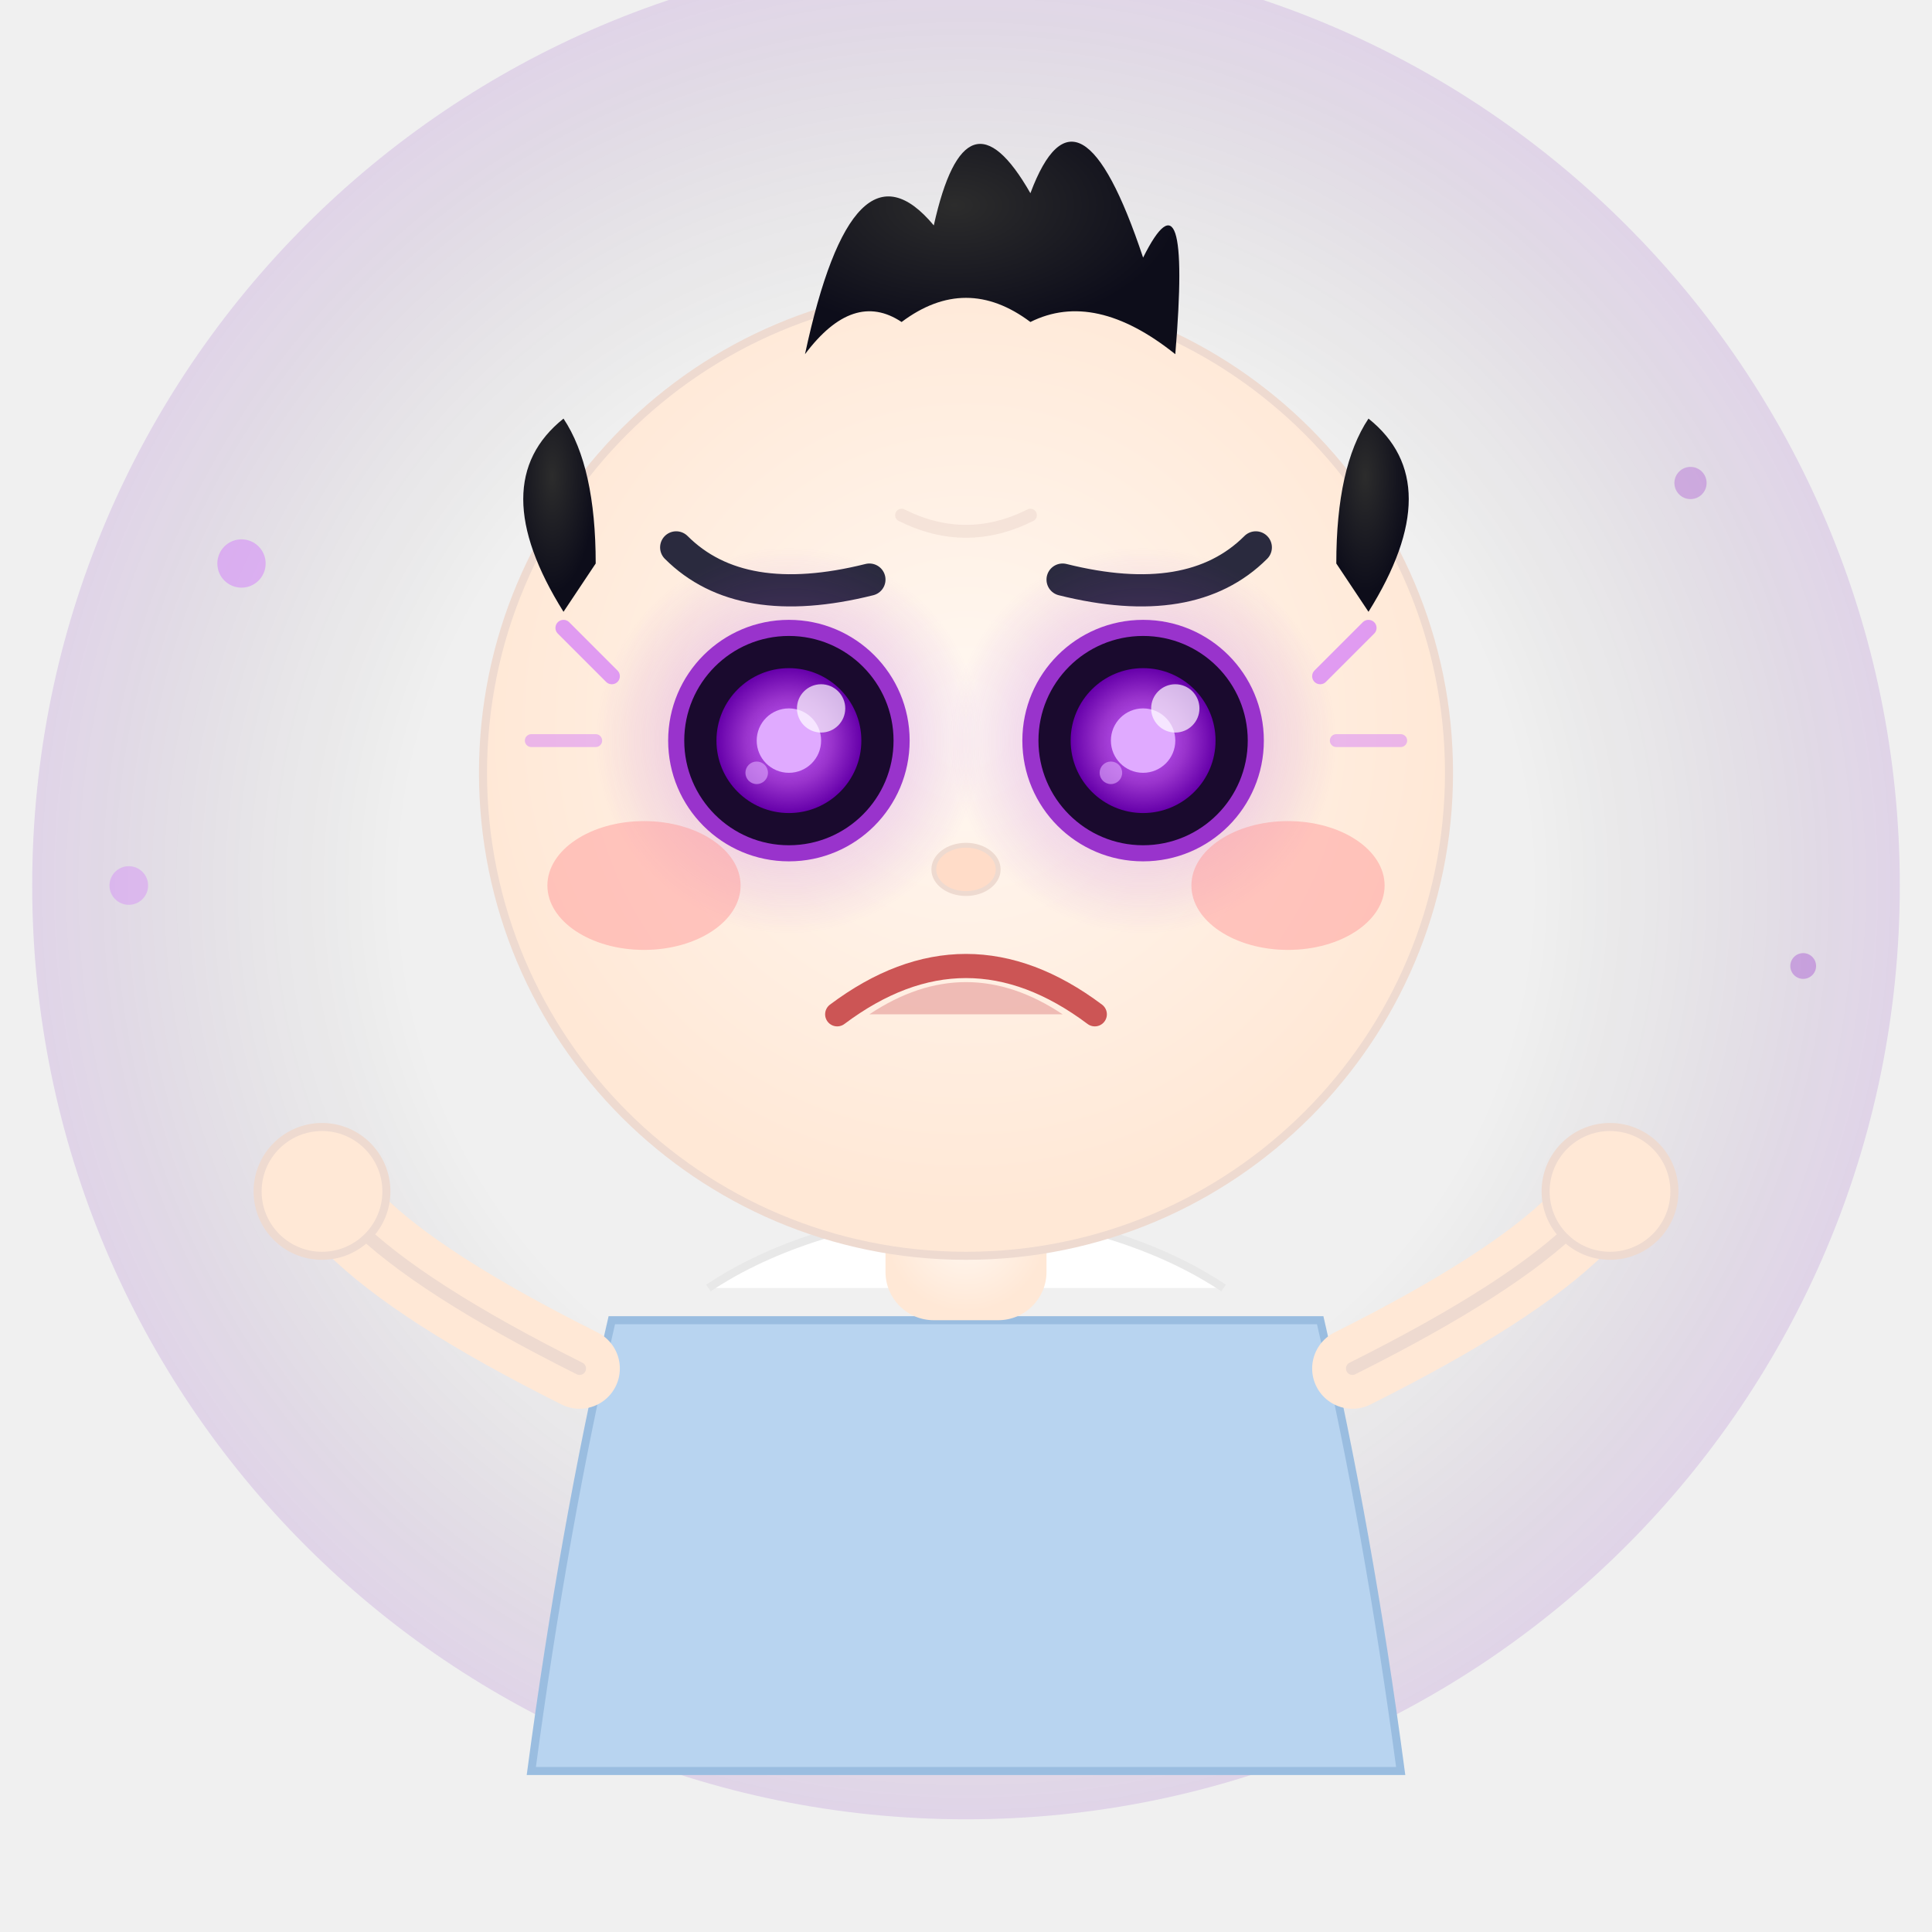
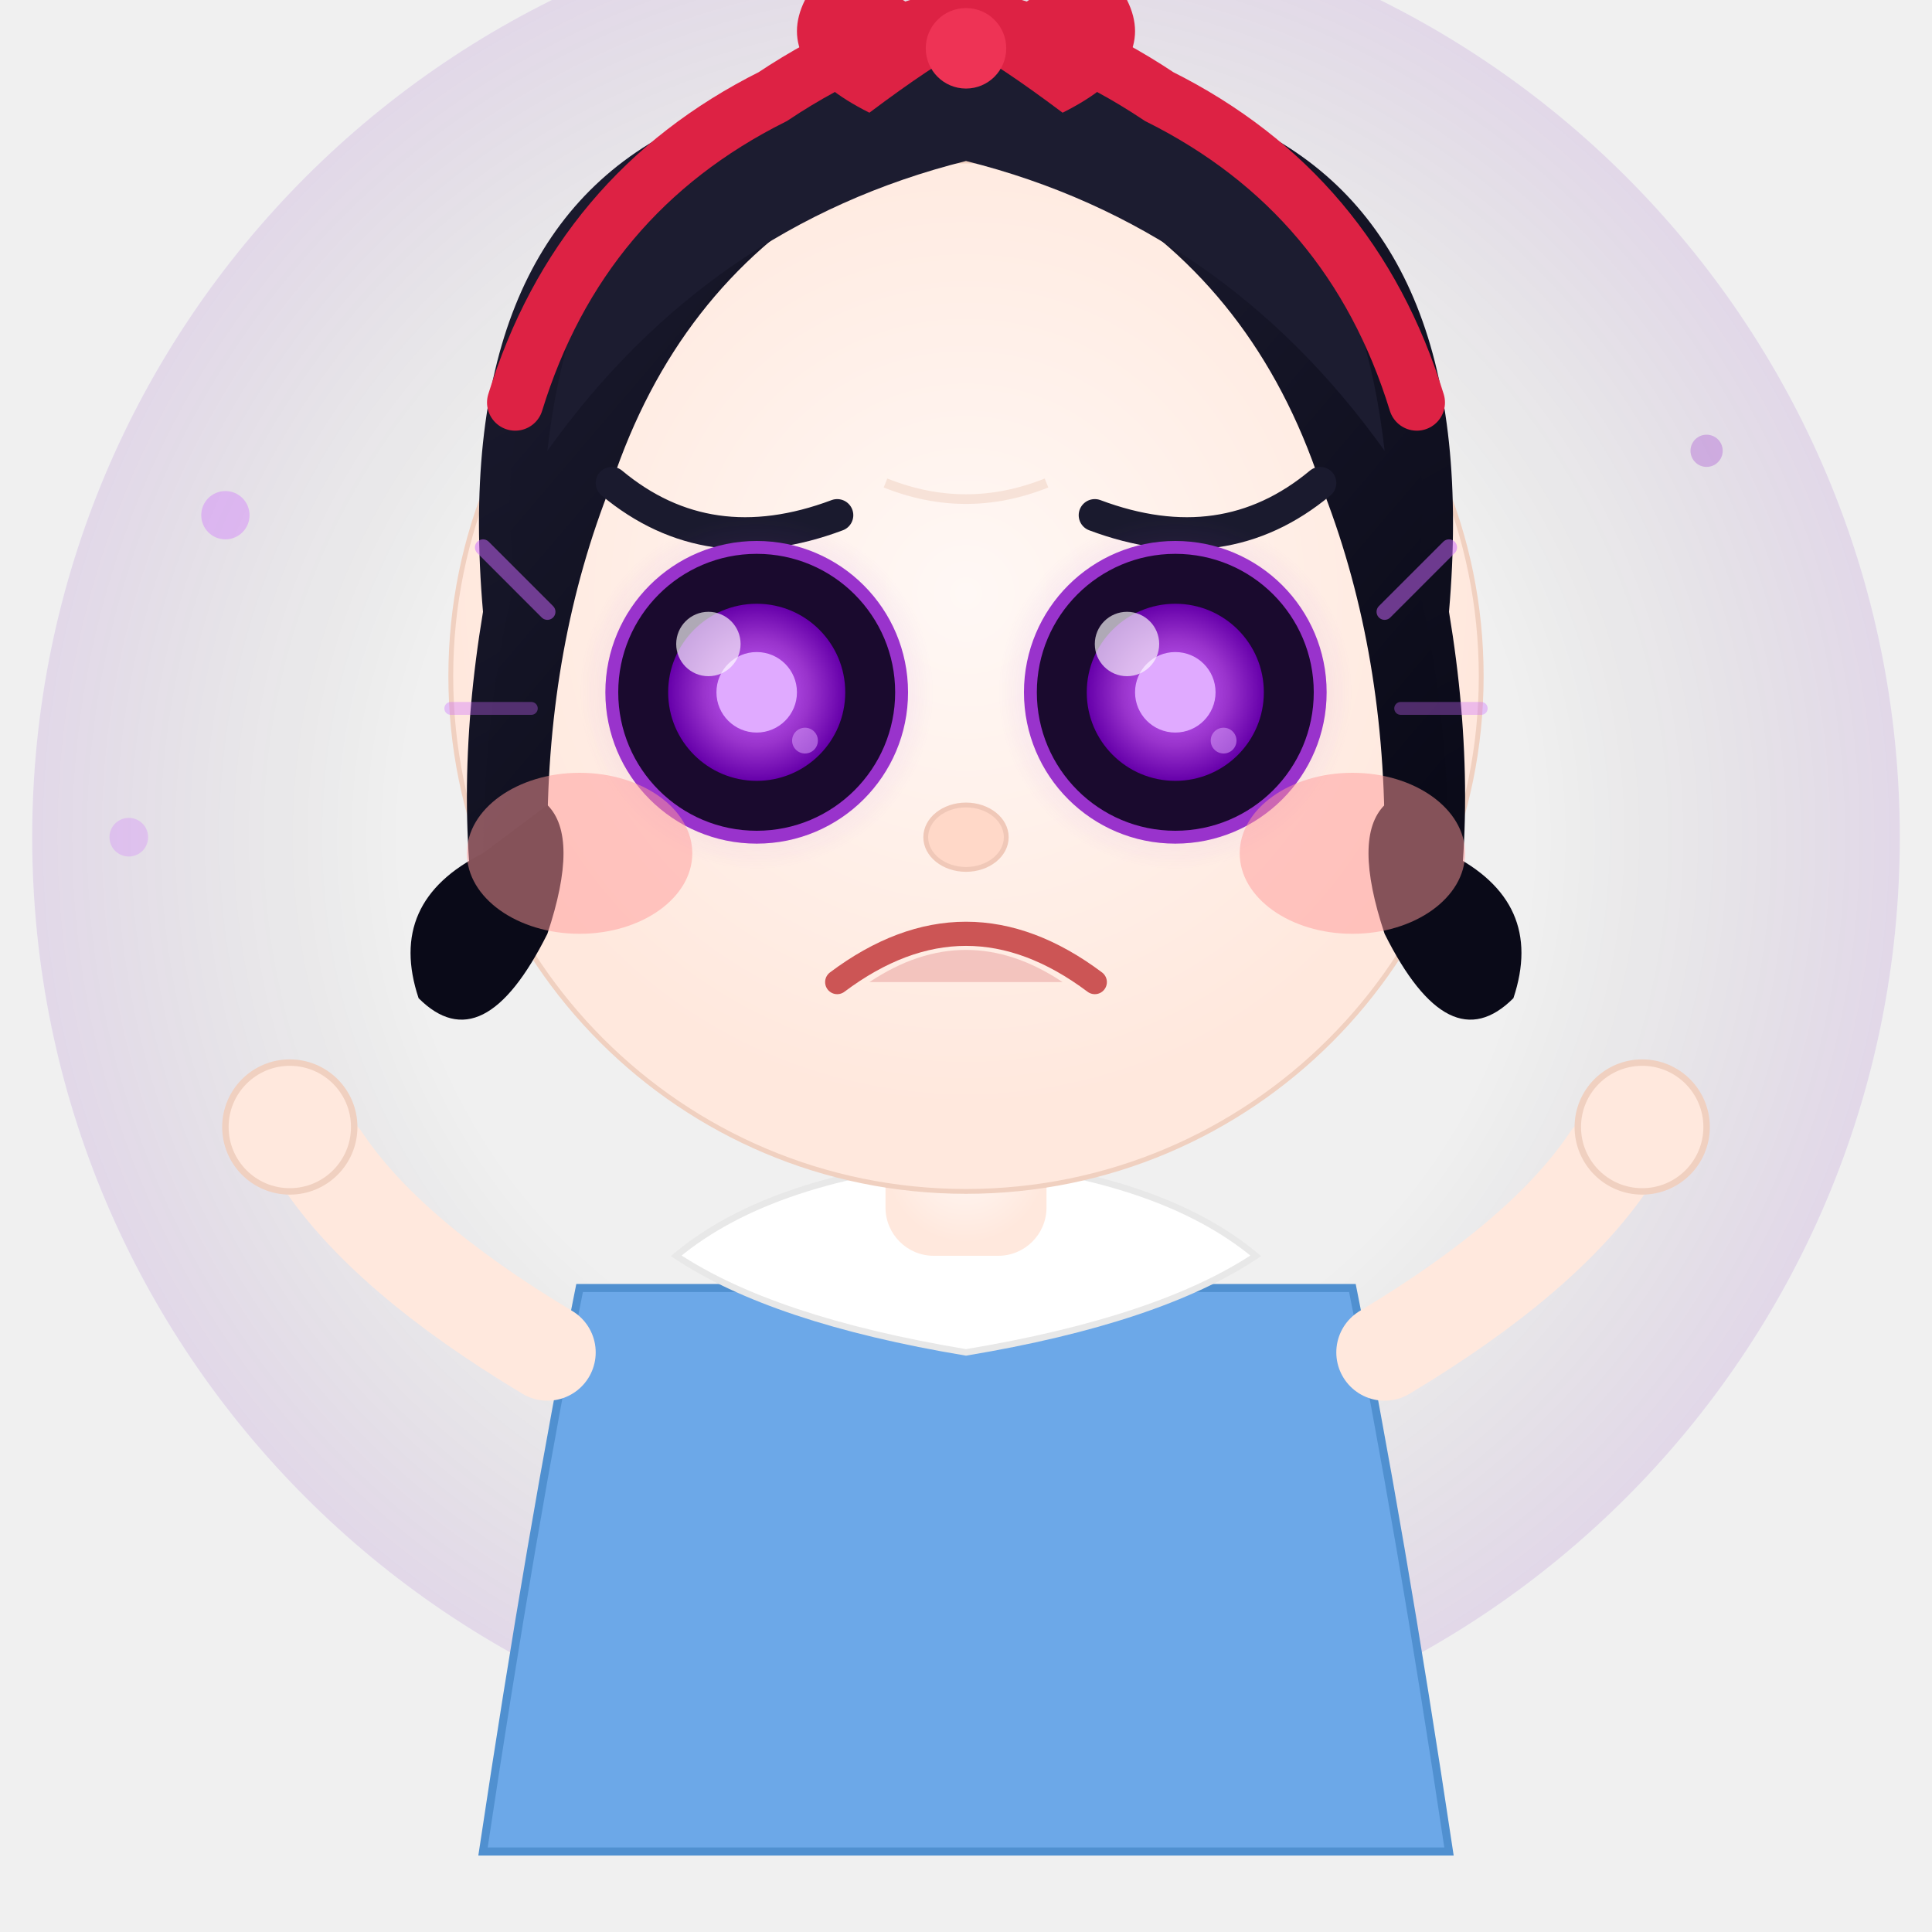
<svg xmlns="http://www.w3.org/2000/svg" viewBox="0 0 120 120" width="120" height="120">
  <defs>
-     <radialGradient id="babySkinA" cx="50%" cy="45%" r="50%">
-       <stop offset="0%" stop-color="#FFF8F2" />
-       <stop offset="100%" stop-color="#FFE8D6" />
+     <radialGradient id="bSkinA" cx="50%" cy="42%" r="50%">
+       <stop offset="0%" stop-color="#FFF8F5" />
+       <stop offset="100%" stop-color="#FFE8DD" />
    </radialGradient>
-     <radialGradient id="babyHairGradA" cx="40%" cy="30%" r="60%">
-       <stop offset="0%" stop-color="#2C2C2C" />
-       <stop offset="100%" stop-color="#0D0D1A" />
-     </radialGradient>
+     <linearGradient id="bHairA" x1="20%" y1="0%" x2="80%" y2="100%">
+       <stop offset="0%" stop-color="#1C1C30" />
+       <stop offset="100%" stop-color="#0A0A18" />
+     </linearGradient>
    <radialGradient id="purpleGlow" cx="50%" cy="50%" r="50%">
      <stop offset="0%" stop-color="#CC66FF" />
      <stop offset="60%" stop-color="#9933CC" />
      <stop offset="100%" stop-color="#6600AA" />
    </radialGradient>
    <radialGradient id="outerGlow" cx="50%" cy="50%" r="50%">
-       <stop offset="0%" stop-color="#CC66FF" stop-opacity="0.4" />
+       <stop offset="0%" stop-color="#CC66FF" stop-opacity="0.35" />
      <stop offset="100%" stop-color="#9933CC" stop-opacity="0" />
    </radialGradient>
    <radialGradient id="darkAura" cx="50%" cy="50%" r="50%">
      <stop offset="60%" stop-color="transparent" />
-       <stop offset="100%" stop-color="#6600AA" stop-opacity="0.12" />
+       <stop offset="100%" stop-color="#6600AA" stop-opacity="0.1" />
    </radialGradient>
  </defs>
-   <circle cx="60" cy="55" r="58" fill="url(#darkAura)" />
-   <path d="M38 82 Q35 95 33 110 L87 110 Q85 95 82 82 Z" fill="#B8D4F0" stroke="#9ABDE0" stroke-width="0.5" />
-   <path d="M44 80 Q50 76 60 75 Q70 76 76 80" fill="white" stroke="#E8E8E8" stroke-width="0.5" />
-   <rect x="55" y="72" width="10" height="10" rx="3" fill="url(#babySkinA)" />
-   <circle cx="60" cy="48" r="30" fill="url(#babySkinA)" stroke="#EEDAD0" stroke-width="0.5" />
-   <path d="M50 22 Q53 8 58 14 Q60 5 64 12 Q67 4 71 16 Q74 10 73 22 Q68 18 64 20 Q60 17 56 20 Q53 18 50 22 Z" fill="url(#babyHairGradA)" />
-   <path d="M35 38 Q30 30 35 26 Q37 29 37 35 Z" fill="url(#babyHairGradA)" />
-   <path d="M85 38 Q90 30 85 26 Q83 29 83 35 Z" fill="url(#babyHairGradA)" />
-   <path d="M42 34 Q46 38 54 36" fill="none" stroke="#2A2A3E" stroke-width="2" stroke-linecap="round" />
-   <path d="M66 36 Q74 38 78 34" fill="none" stroke="#2A2A3E" stroke-width="2" stroke-linecap="round" />
-   <path d="M56 32 Q60 34 64 32" fill="none" stroke="#EEDAD0" stroke-width="0.8" stroke-linecap="round" opacity="0.6" />
-   <ellipse cx="49" cy="46" rx="12" ry="12" fill="url(#outerGlow)" />
-   <ellipse cx="71" cy="46" rx="12" ry="12" fill="url(#outerGlow)" />
-   <ellipse cx="49" cy="46" rx="7" ry="7" fill="#1A0A2E" stroke="#9933CC" stroke-width="1" />
-   <circle cx="49" cy="46" r="4.5" fill="url(#purpleGlow)" />
-   <circle cx="49" cy="46" r="2" fill="#E0AAFF" />
-   <circle cx="51" cy="44" r="1.5" fill="white" opacity="0.7" />
-   <circle cx="47" cy="48" r="0.7" fill="#E0AAFF" opacity="0.6" />
-   <ellipse cx="71" cy="46" rx="7" ry="7" fill="#1A0A2E" stroke="#9933CC" stroke-width="1" />
-   <circle cx="71" cy="46" r="4.5" fill="url(#purpleGlow)" />
-   <circle cx="71" cy="46" r="2" fill="#E0AAFF" />
-   <circle cx="73" cy="44" r="1.5" fill="white" opacity="0.7" />
-   <circle cx="69" cy="48" r="0.7" fill="#E0AAFF" opacity="0.6" />
-   <line x1="38" y1="42" x2="35" y2="39" stroke="#CC66FF" stroke-width="1" stroke-linecap="round" opacity="0.6" />
-   <line x1="37" y1="46" x2="33" y2="46" stroke="#CC66FF" stroke-width="0.8" stroke-linecap="round" opacity="0.4" />
-   <line x1="82" y1="42" x2="85" y2="39" stroke="#CC66FF" stroke-width="1" stroke-linecap="round" opacity="0.6" />
-   <line x1="83" y1="46" x2="87" y2="46" stroke="#CC66FF" stroke-width="0.8" stroke-linecap="round" opacity="0.4" />
-   <ellipse cx="60" cy="54" rx="2" ry="1.5" fill="#FFDCC8" stroke="#EEDAD0" stroke-width="0.3" />
-   <ellipse cx="40" cy="55" rx="6" ry="4" fill="#FF9999" opacity="0.5" />
-   <ellipse cx="80" cy="55" rx="6" ry="4" fill="#FF9999" opacity="0.5" />
-   <path d="M52 63 Q56 60 60 60 Q64 60 68 63" fill="none" stroke="#CC5555" stroke-width="1.5" stroke-linecap="round" />
-   <path d="M54 63 Q57 61 60 61 Q63 61 66 63" fill="#E08888" opacity="0.5" />
-   <path d="M36 85 Q26 80 22 76" fill="none" stroke="#FFE8D6" stroke-width="5" stroke-linecap="round" />
-   <path d="M84 85 Q94 80 98 76" fill="none" stroke="#FFE8D6" stroke-width="5" stroke-linecap="round" />
-   <path d="M36 85 Q26 80 22 76" fill="none" stroke="#EEDAD0" stroke-width="0.8" stroke-linecap="round" />
-   <path d="M84 85 Q94 80 98 76" fill="none" stroke="#EEDAD0" stroke-width="0.8" stroke-linecap="round" />
-   <circle cx="20" cy="74" r="4" fill="#FFE8D6" stroke="#EEDAD0" stroke-width="0.5" />
-   <circle cx="100" cy="74" r="4" fill="#FFE8D6" stroke="#EEDAD0" stroke-width="0.5" />
-   <circle cx="15" cy="35" r="1.5" fill="#CC66FF" opacity="0.4">
-     <animate attributeName="opacity" values="0.4;0.1;0.4" dur="2s" repeatCount="indefinite" />
+   <circle cx="60" cy="52" r="58" fill="url(#darkAura)" />
+   <path d="M36 80 Q33 95 30 115 L90 115 Q87 95 84 80 Z" fill="#6CA8E8" stroke="#5090D0" stroke-width="0.5" />
+   <path d="M42 78 Q48 73 60 72 Q72 73 78 78 Q72 82 60 84 Q48 82 42 78 Z" fill="white" stroke="#E8E8E8" stroke-width="0.4" />
+   <rect x="55" y="68" width="10" height="10" rx="3" fill="url(#bSkinA)" />
+   <circle cx="60" cy="42" r="32" fill="url(#bSkinA)" stroke="#F0D0C0" stroke-width="0.3" />
+   <path d="M30 38 Q28 15 42 8 Q52 2 60 1 Q68 2 78 8 Q92 15 90 38 Q92 50 90 60 L87 58 Q88 48 88 40 Q88 20 76 12 Q66 5 60 4 Q54 5 44 12 Q32 20 32 40 Q32 48 33 58 L30 60 Q28 50 30 38 Z" fill="url(#bHairA)" />
+   <path d="M32 36 Q30 22 40 12 Q48 6 56 4 L52 12 Q42 18 38 30 Q34 40 34 52 Q32 56 30 54 Q30 44 32 36 Z" fill="url(#bHairA)" />
+   <path d="M88 36 Q90 22 80 12 Q72 6 64 4 L68 12 Q78 18 82 30 Q86 40 86 52 Q88 56 90 54 Q90 44 88 36 Z" fill="url(#bHairA)" />
+   <path d="M34 28 Q36 10 50 4 Q56 1 60 0 Q64 1 70 4 Q84 10 86 28 Q76 14 60 10 Q44 14 34 28 Z" fill="#1C1C30" />
+   <path d="M30 53 Q24 56 26 62 Q30 66 34 58 Q36 52 34 50" fill="#0A0A18" />
+   <path d="M90 53 Q96 56 94 62 Q90 66 86 58 Q84 52 86 50" fill="#0A0A18" />
+   <path d="M32 25 Q36 12 48 6 Q54 2 60 1 Q66 2 72 6 Q84 12 88 25" fill="none" stroke="#DD2244" stroke-width="3.5" stroke-linecap="round" />
+   <path d="M60 3 Q52 -4 50 0 Q48 4 54 7 Q58 4 60 3 Z" fill="#DD2244" />
+   <path d="M60 3 Q68 -4 70 0 Q72 4 66 7 Q62 4 60 3 Z" fill="#DD2244" />
+   <circle cx="60" cy="3" r="2.5" fill="#EE3355" />
+   <path d="M38 30 Q44 35 52 32" fill="none" stroke="#1A1A2E" stroke-width="2" stroke-linecap="round" />
+   <path d="M68 32 Q76 35 82 30" fill="none" stroke="#1A1A2E" stroke-width="2" stroke-linecap="round" />
+   <path d="M55 30 Q60 32 65 30" fill="none" stroke="#F0D0C0" stroke-width="0.6" opacity="0.5" />
+   <ellipse cx="47" cy="43" rx="11" ry="11" fill="url(#outerGlow)" />
+   <ellipse cx="73" cy="43" rx="11" ry="11" fill="url(#outerGlow)" />
+   <ellipse cx="47" cy="43" rx="9" ry="9" fill="#1A0A2E" stroke="#9933CC" stroke-width="0.8" />
+   <circle cx="47" cy="43" r="5.5" fill="url(#purpleGlow)" />
+   <circle cx="47" cy="43" r="2.5" fill="#E0AAFF" />
+   <circle cx="44" cy="40" r="2" fill="white" opacity="0.65" />
+   <circle cx="50" cy="46" r="0.8" fill="#E0AAFF" opacity="0.5" />
+   <ellipse cx="73" cy="43" rx="9" ry="9" fill="#1A0A2E" stroke="#9933CC" stroke-width="0.8" />
+   <circle cx="73" cy="43" r="5.5" fill="url(#purpleGlow)" />
+   <circle cx="73" cy="43" r="2.5" fill="#E0AAFF" />
+   <circle cx="70" cy="40" r="2" fill="white" opacity="0.65" />
+   <circle cx="76" cy="46" r="0.8" fill="#E0AAFF" opacity="0.5" />
+   <line x1="34" y1="38" x2="30" y2="34" stroke="#CC66FF" stroke-width="1" stroke-linecap="round" opacity="0.5" />
+   <line x1="33" y1="44" x2="28" y2="44" stroke="#CC66FF" stroke-width="0.8" stroke-linecap="round" opacity="0.35" />
+   <line x1="86" y1="38" x2="90" y2="34" stroke="#CC66FF" stroke-width="1" stroke-linecap="round" opacity="0.5" />
+   <line x1="87" y1="44" x2="92" y2="44" stroke="#CC66FF" stroke-width="0.8" stroke-linecap="round" opacity="0.35" />
+   <ellipse cx="60" cy="52" rx="2.5" ry="2" fill="#FFD8C8" stroke="#F0C8B8" stroke-width="0.3" />
+   <ellipse cx="36" cy="53" rx="7" ry="5" fill="#FF9999" opacity="0.5" />
+   <ellipse cx="84" cy="53" rx="7" ry="5" fill="#FF9999" opacity="0.5" />
+   <path d="M52 61 Q56 58 60 58 Q64 58 68 61" fill="none" stroke="#CC5555" stroke-width="1.5" stroke-linecap="round" />
+   <path d="M54 61 Q57 59 60 59 Q63 59 66 61" fill="#E08888" opacity="0.4" />
+   <path d="M34 84 Q24 78 20 72" fill="none" stroke="#FFE8DD" stroke-width="6" stroke-linecap="round" />
+   <path d="M86 84 Q96 78 100 72" fill="none" stroke="#FFE8DD" stroke-width="6" stroke-linecap="round" />
+   <circle cx="18" cy="70" r="4" fill="#FFE8DD" stroke="#F0D0C0" stroke-width="0.4" />
+   <circle cx="102" cy="70" r="4" fill="#FFE8DD" stroke="#F0D0C0" stroke-width="0.4" />
+   <circle cx="14" cy="32" r="1.5" fill="#CC66FF" opacity="0.35">
+     <animate attributeName="opacity" values="0.35;0.1;0.35" dur="2s" repeatCount="indefinite" />
  </circle>
-   <circle cx="105" cy="30" r="1" fill="#9933CC" opacity="0.3">
+   <circle cx="106" cy="28" r="1" fill="#9933CC" opacity="0.3">
    <animate attributeName="opacity" values="0.3;0.1;0.3" dur="1.5s" repeatCount="indefinite" />
  </circle>
-   <circle cx="8" cy="55" r="1.2" fill="#CC66FF" opacity="0.3">
-     <animate attributeName="opacity" values="0.3;0;0.3" dur="1.8s" repeatCount="indefinite" />
-   </circle>
-   <circle cx="112" cy="60" r="0.8" fill="#9933CC" opacity="0.35">
-     <animate attributeName="opacity" values="0.35;0.1;0.35" dur="2.2s" repeatCount="indefinite" />
+   <circle cx="8" cy="52" r="1.2" fill="#CC66FF" opacity="0.25">
+     <animate attributeName="opacity" values="0.25;0;0.25" dur="1.8s" repeatCount="indefinite" />
  </circle>
</svg>
